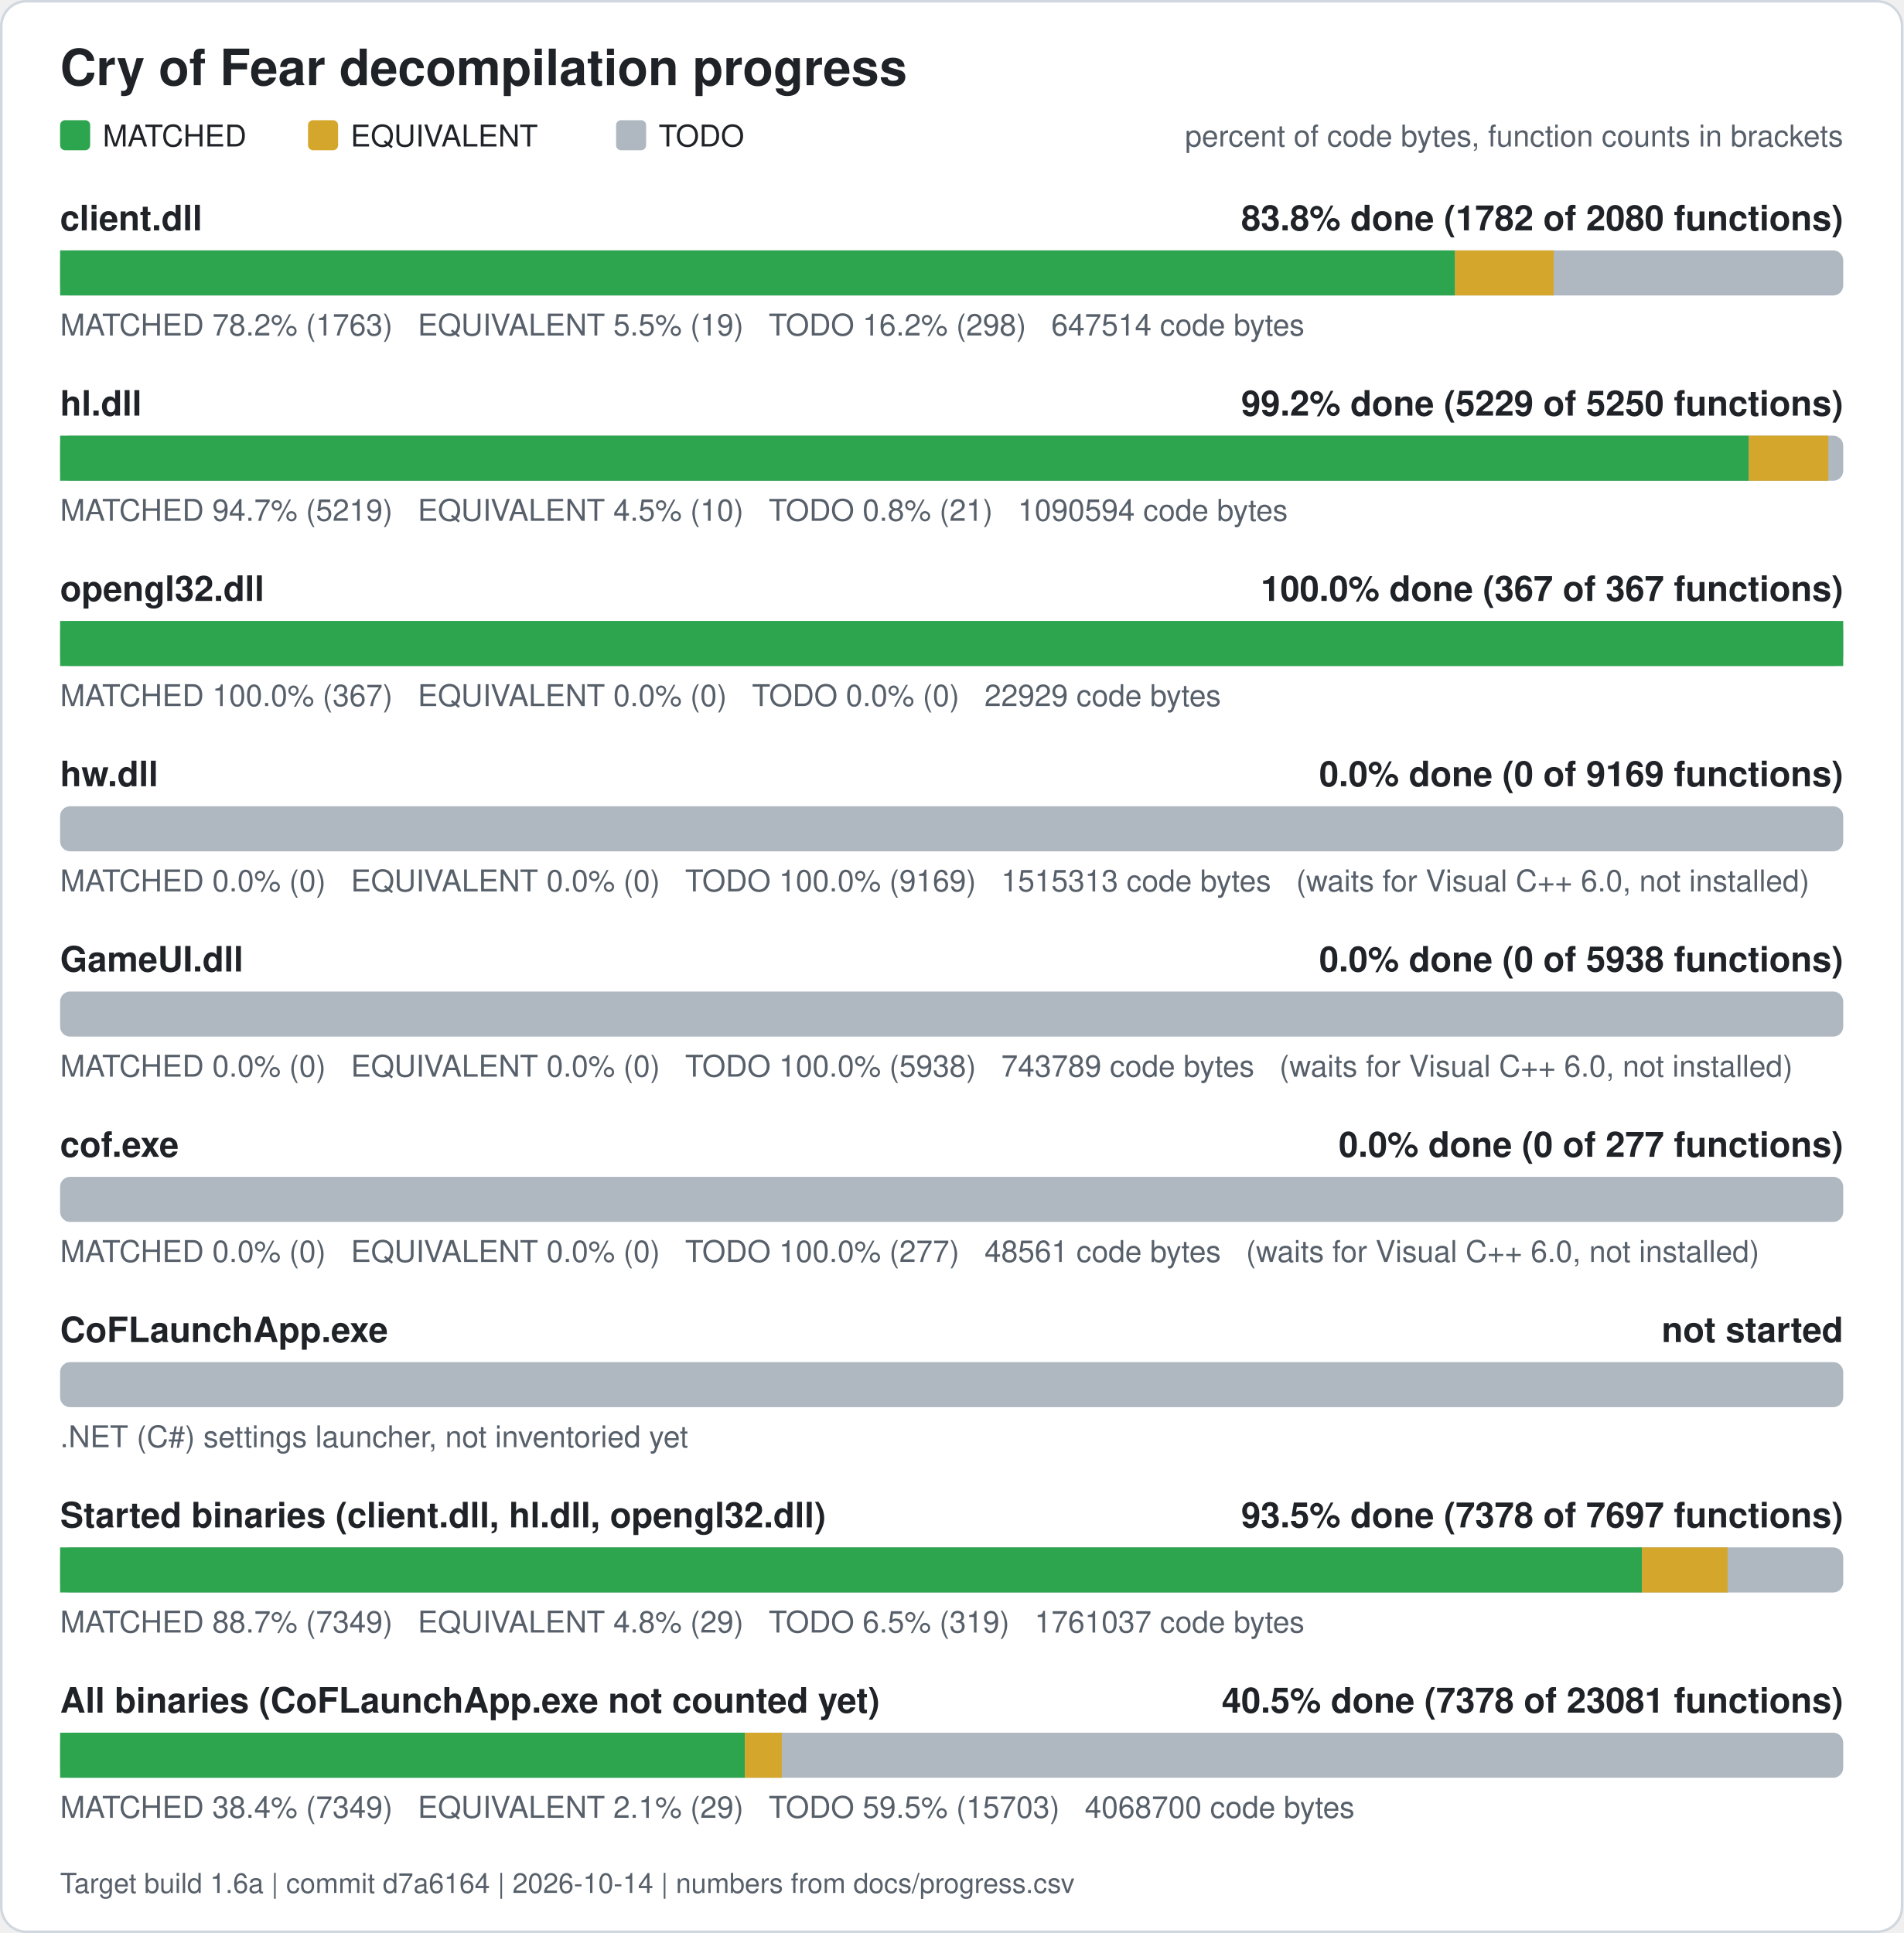
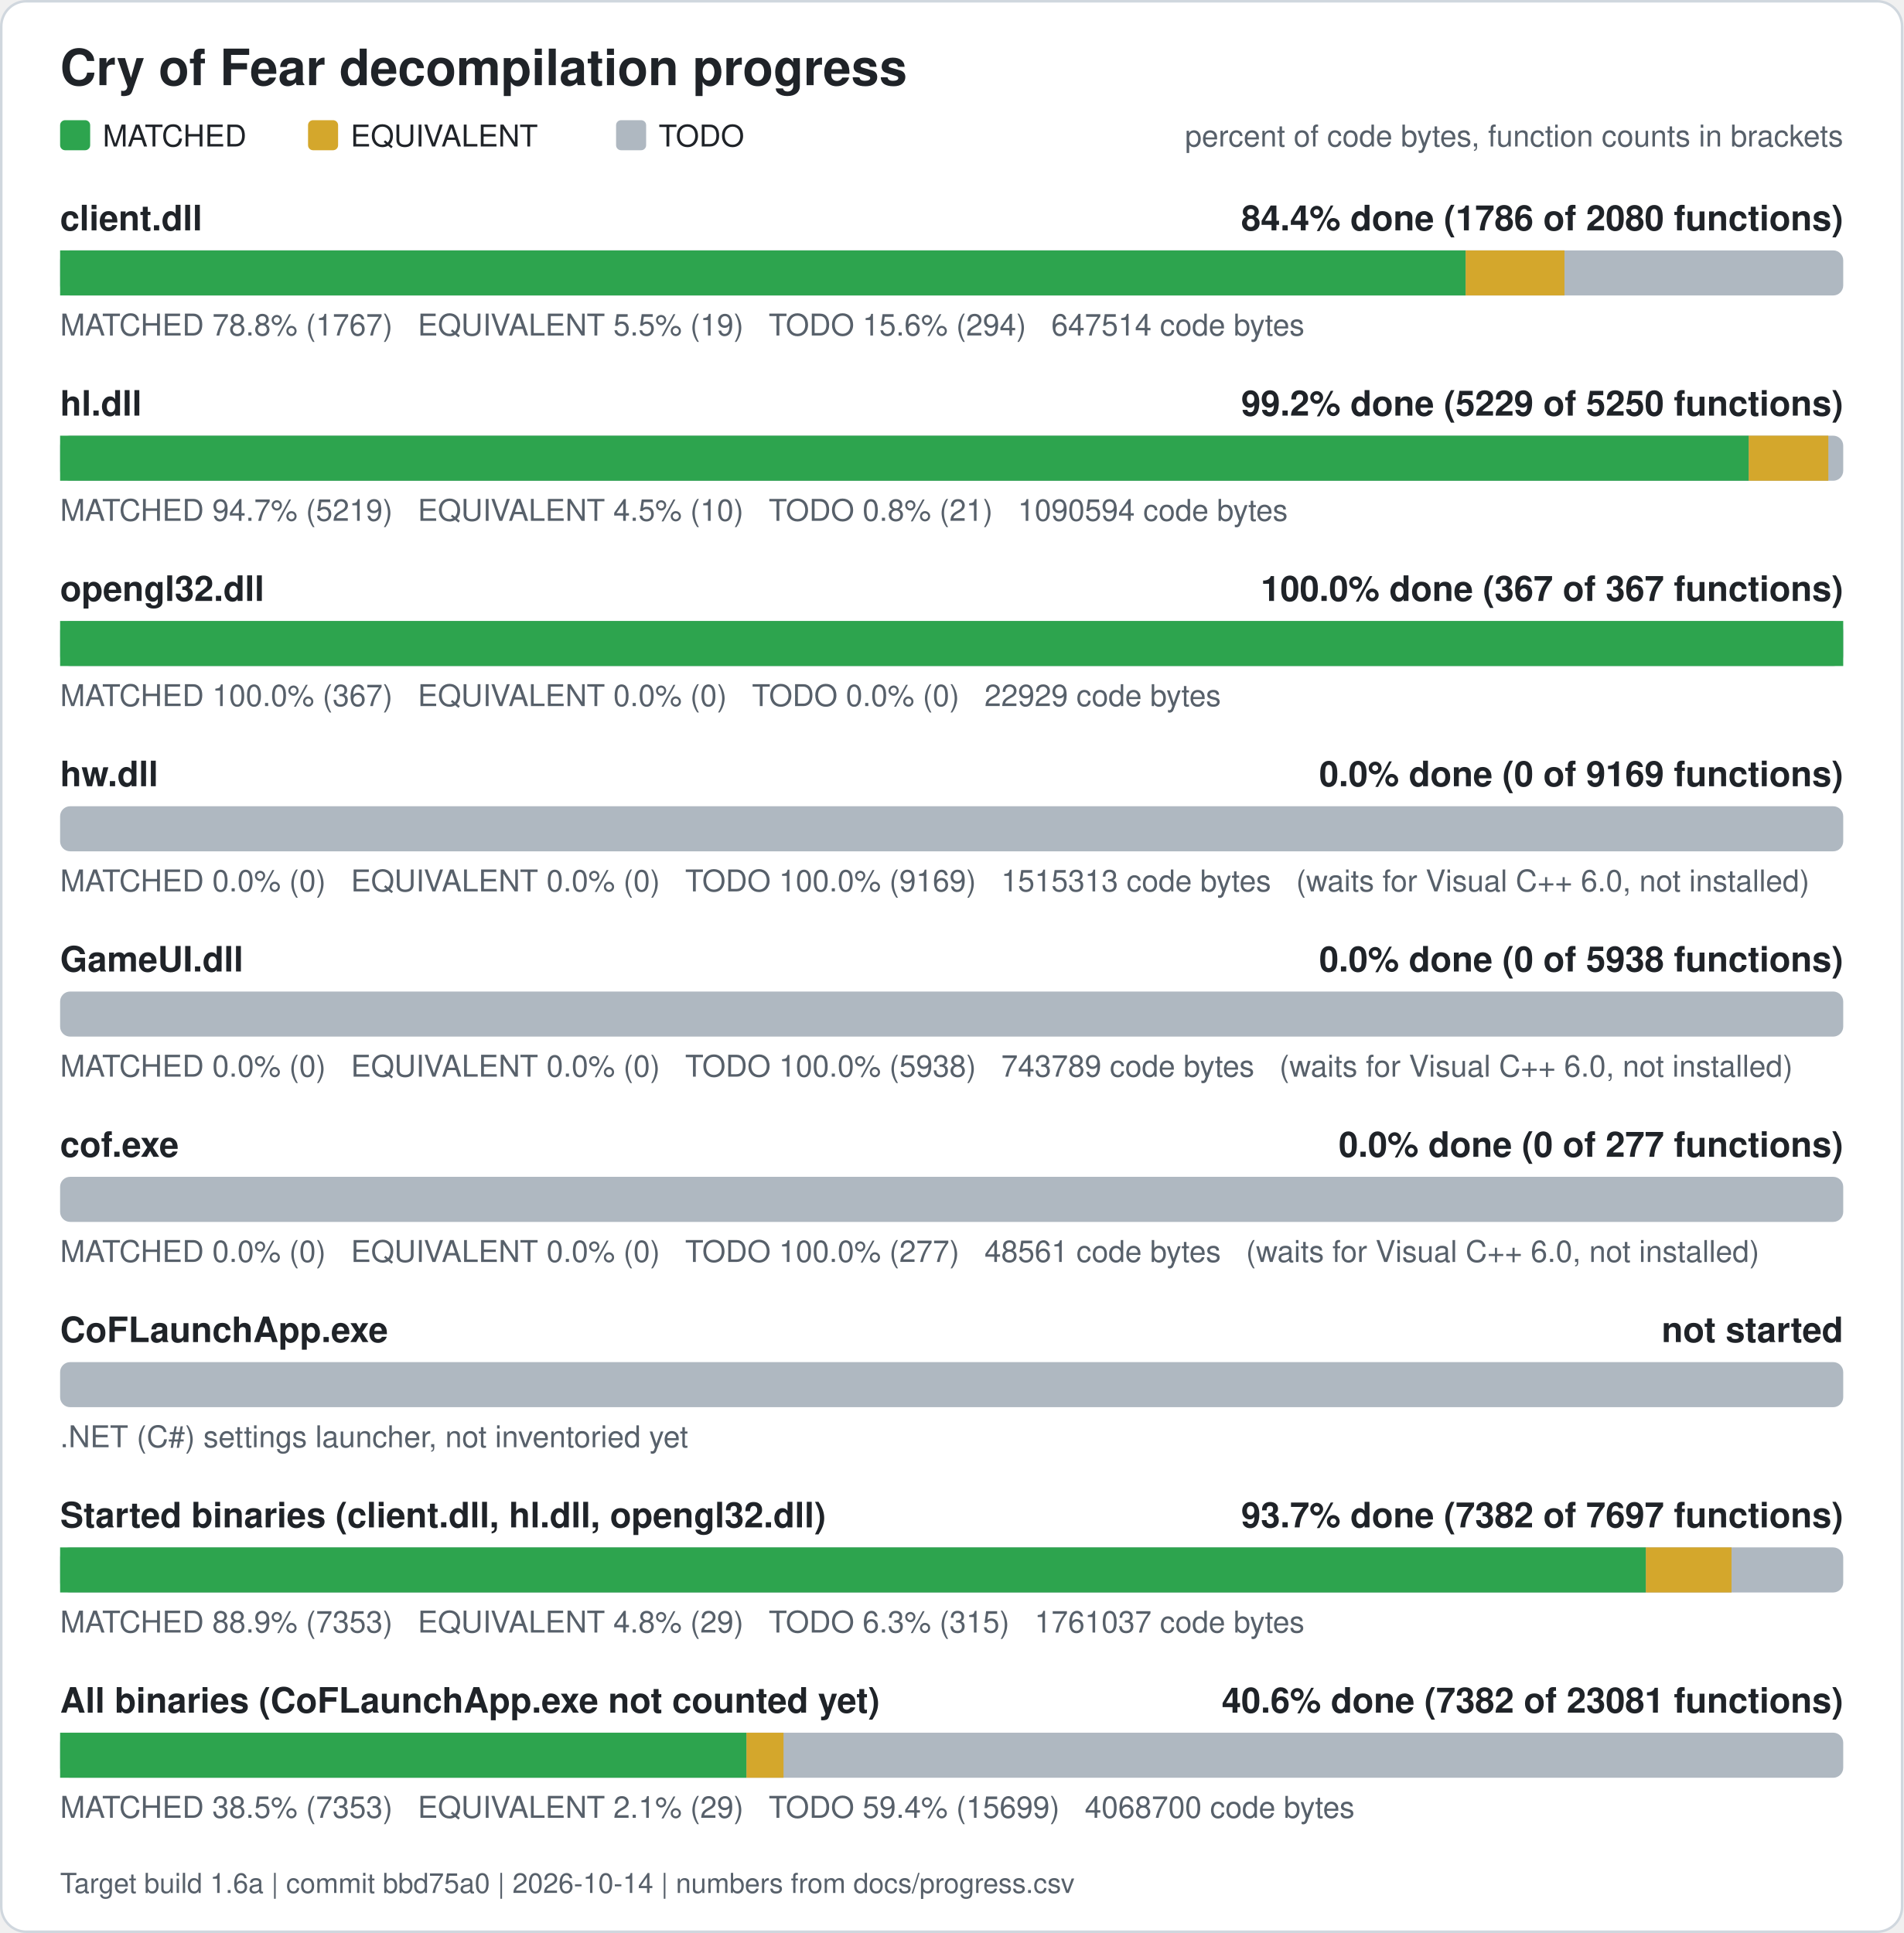
<svg xmlns="http://www.w3.org/2000/svg" width="760" height="772" viewBox="0 0 760 772" role="img" aria-label="Cry of Fear decompilation progress">
  <rect x="0.5" y="0.5" width="759" height="771" rx="10" fill="#ffffff" stroke="#d0d7de" />
  <text x="24" y="34" font-family="Segoe UI, Helvetica, Arial, sans-serif" font-size="20" font-weight="600" fill="#1f2328">Cry of Fear decompilation progress</text>
  <rect x="24" y="48" width="12" height="12" rx="2" fill="#2da44e" />
  <text x="41" y="58.5" font-family="Segoe UI, Helvetica, Arial, sans-serif" font-size="12" fill="#1f2328">MATCHED</text>
  <rect x="123" y="48" width="12" height="12" rx="2" fill="#d4a72c" />
  <text x="140" y="58.5" font-family="Segoe UI, Helvetica, Arial, sans-serif" font-size="12" fill="#1f2328">EQUIVALENT</text>
  <rect x="246" y="48" width="12" height="12" rx="2" fill="#afb8c1" />
  <text x="263" y="58.5" font-family="Segoe UI, Helvetica, Arial, sans-serif" font-size="12" fill="#1f2328">TODO</text>
  <text x="736" y="58.5" font-family="Segoe UI, Helvetica, Arial, sans-serif" font-size="12" fill="#57606a" text-anchor="end">percent of code bytes, function counts in brackets</text>
  <text x="24" y="92" font-family="Segoe UI, Helvetica, Arial, sans-serif" font-size="14" font-weight="600" fill="#1f2328">client.dll</text>
-   <text x="736" y="92" font-family="Segoe UI, Helvetica, Arial, sans-serif" font-size="14" font-weight="600" fill="#1f2328" text-anchor="end">83.8% done (1782 of 2080 functions)</text>
+   <text x="736" y="92" font-family="Segoe UI, Helvetica, Arial, sans-serif" font-size="14" font-weight="600" fill="#1f2328" text-anchor="end">84.4% done (1786 of 2080 functions)</text>
  <rect x="24" y="100" width="712" height="18" rx="4" fill="#afb8c1" />
-   <rect x="24.00" y="100" width="556.96" height="18" fill="#2da44e" />
-   <rect x="580.96" y="100" width="39.45" height="18" fill="#d4a72c" />
-   <text x="24" y="134" font-family="Segoe UI, Helvetica, Arial, sans-serif" font-size="12" fill="#57606a" xml:space="preserve">MATCHED 78.2% (1763)   EQUIVALENT 5.5% (19)   TODO 16.2% (298)   647514 code bytes</text>
+   <rect x="24.00" y="100" width="561.24" height="18" fill="#2da44e" />
+   <rect x="585.24" y="100" width="39.45" height="18" fill="#d4a72c" />
+   <text x="24" y="134" font-family="Segoe UI, Helvetica, Arial, sans-serif" font-size="12" fill="#57606a" xml:space="preserve">MATCHED 78.8% (1767)   EQUIVALENT 5.5% (19)   TODO 15.6% (294)   647514 code bytes</text>
  <text x="24" y="166" font-family="Segoe UI, Helvetica, Arial, sans-serif" font-size="14" font-weight="600" fill="#1f2328">hl.dll</text>
  <text x="736" y="166" font-family="Segoe UI, Helvetica, Arial, sans-serif" font-size="14" font-weight="600" fill="#1f2328" text-anchor="end">99.2% done (5229 of 5250 functions)</text>
  <rect x="24" y="174" width="712" height="18" rx="4" fill="#afb8c1" />
  <rect x="24.00" y="174" width="674.28" height="18" fill="#2da44e" />
  <rect x="698.28" y="174" width="31.77" height="18" fill="#d4a72c" />
  <text x="24" y="208" font-family="Segoe UI, Helvetica, Arial, sans-serif" font-size="12" fill="#57606a" xml:space="preserve">MATCHED 94.7% (5219)   EQUIVALENT 4.5% (10)   TODO 0.8% (21)   1090594 code bytes</text>
  <text x="24" y="240" font-family="Segoe UI, Helvetica, Arial, sans-serif" font-size="14" font-weight="600" fill="#1f2328">opengl32.dll</text>
  <text x="736" y="240" font-family="Segoe UI, Helvetica, Arial, sans-serif" font-size="14" font-weight="600" fill="#1f2328" text-anchor="end">100.0% done (367 of 367 functions)</text>
  <rect x="24" y="248" width="712" height="18" rx="4" fill="#afb8c1" />
  <rect x="24.00" y="248" width="712.00" height="18" fill="#2da44e" />
  <text x="24" y="282" font-family="Segoe UI, Helvetica, Arial, sans-serif" font-size="12" fill="#57606a" xml:space="preserve">MATCHED 100.0% (367)   EQUIVALENT 0.0% (0)   TODO 0.0% (0)   22929 code bytes</text>
  <text x="24" y="314" font-family="Segoe UI, Helvetica, Arial, sans-serif" font-size="14" font-weight="600" fill="#1f2328">hw.dll</text>
  <text x="736" y="314" font-family="Segoe UI, Helvetica, Arial, sans-serif" font-size="14" font-weight="600" fill="#1f2328" text-anchor="end">0.0% done (0 of 9169 functions)</text>
  <rect x="24" y="322" width="712" height="18" rx="4" fill="#afb8c1" />
  <text x="24" y="356" font-family="Segoe UI, Helvetica, Arial, sans-serif" font-size="12" fill="#57606a" xml:space="preserve">MATCHED 0.0% (0)   EQUIVALENT 0.0% (0)   TODO 100.0% (9169)   1515313 code bytes   (waits for Visual C++ 6.0, not installed)</text>
  <text x="24" y="388" font-family="Segoe UI, Helvetica, Arial, sans-serif" font-size="14" font-weight="600" fill="#1f2328">GameUI.dll</text>
  <text x="736" y="388" font-family="Segoe UI, Helvetica, Arial, sans-serif" font-size="14" font-weight="600" fill="#1f2328" text-anchor="end">0.0% done (0 of 5938 functions)</text>
  <rect x="24" y="396" width="712" height="18" rx="4" fill="#afb8c1" />
  <text x="24" y="430" font-family="Segoe UI, Helvetica, Arial, sans-serif" font-size="12" fill="#57606a" xml:space="preserve">MATCHED 0.0% (0)   EQUIVALENT 0.0% (0)   TODO 100.0% (5938)   743789 code bytes   (waits for Visual C++ 6.0, not installed)</text>
  <text x="24" y="462" font-family="Segoe UI, Helvetica, Arial, sans-serif" font-size="14" font-weight="600" fill="#1f2328">cof.exe</text>
  <text x="736" y="462" font-family="Segoe UI, Helvetica, Arial, sans-serif" font-size="14" font-weight="600" fill="#1f2328" text-anchor="end">0.0% done (0 of 277 functions)</text>
  <rect x="24" y="470" width="712" height="18" rx="4" fill="#afb8c1" />
  <text x="24" y="504" font-family="Segoe UI, Helvetica, Arial, sans-serif" font-size="12" fill="#57606a" xml:space="preserve">MATCHED 0.0% (0)   EQUIVALENT 0.0% (0)   TODO 100.0% (277)   48561 code bytes   (waits for Visual C++ 6.0, not installed)</text>
  <text x="24" y="536" font-family="Segoe UI, Helvetica, Arial, sans-serif" font-size="14" font-weight="600" fill="#1f2328">CoFLaunchApp.exe</text>
  <text x="736" y="536" font-family="Segoe UI, Helvetica, Arial, sans-serif" font-size="14" font-weight="600" fill="#1f2328" text-anchor="end">not started</text>
  <rect x="24" y="544" width="712" height="18" rx="4" fill="#afb8c1" />
  <text x="24" y="578" font-family="Segoe UI, Helvetica, Arial, sans-serif" font-size="12" fill="#57606a">.NET (C#) settings launcher, not inventoried yet</text>
  <text x="24" y="610" font-family="Segoe UI, Helvetica, Arial, sans-serif" font-size="14" font-weight="600" fill="#1f2328">Started binaries (client.dll, hl.dll, opengl32.dll)</text>
-   <text x="736" y="610" font-family="Segoe UI, Helvetica, Arial, sans-serif" font-size="14" font-weight="600" fill="#1f2328" text-anchor="end">93.5% done (7378 of 7697 functions)</text>
+   <text x="736" y="610" font-family="Segoe UI, Helvetica, Arial, sans-serif" font-size="14" font-weight="600" fill="#1f2328" text-anchor="end">93.7% done (7382 of 7697 functions)</text>
  <rect x="24" y="618" width="712" height="18" rx="4" fill="#afb8c1" />
-   <rect x="24.00" y="618" width="631.64" height="18" fill="#2da44e" />
-   <rect x="655.64" y="618" width="34.18" height="18" fill="#d4a72c" />
-   <text x="24" y="652" font-family="Segoe UI, Helvetica, Arial, sans-serif" font-size="12" fill="#57606a" xml:space="preserve">MATCHED 88.7% (7349)   EQUIVALENT 4.8% (29)   TODO 6.5% (319)   1761037 code bytes</text>
+   <rect x="24.00" y="618" width="633.21" height="18" fill="#2da44e" />
+   <rect x="657.21" y="618" width="34.18" height="18" fill="#d4a72c" />
+   <text x="24" y="652" font-family="Segoe UI, Helvetica, Arial, sans-serif" font-size="12" fill="#57606a" xml:space="preserve">MATCHED 88.9% (7353)   EQUIVALENT 4.8% (29)   TODO 6.3% (315)   1761037 code bytes</text>
  <text x="24" y="684" font-family="Segoe UI, Helvetica, Arial, sans-serif" font-size="14" font-weight="600" fill="#1f2328">All binaries (CoFLaunchApp.exe not counted yet)</text>
-   <text x="736" y="684" font-family="Segoe UI, Helvetica, Arial, sans-serif" font-size="14" font-weight="600" fill="#1f2328" text-anchor="end">40.5% done (7378 of 23081 functions)</text>
+   <text x="736" y="684" font-family="Segoe UI, Helvetica, Arial, sans-serif" font-size="14" font-weight="600" fill="#1f2328" text-anchor="end">40.6% done (7382 of 23081 functions)</text>
  <rect x="24" y="692" width="712" height="18" rx="4" fill="#afb8c1" />
-   <rect x="24.00" y="692" width="273.39" height="18" fill="#2da44e" />
-   <rect x="297.39" y="692" width="14.79" height="18" fill="#d4a72c" />
-   <text x="24" y="726" font-family="Segoe UI, Helvetica, Arial, sans-serif" font-size="12" fill="#57606a" xml:space="preserve">MATCHED 38.4% (7349)   EQUIVALENT 2.1% (29)   TODO 59.5% (15703)   4068700 code bytes</text>
-   <text x="24" y="756" font-family="Segoe UI, Helvetica, Arial, sans-serif" font-size="11" fill="#57606a">Target build 1.6a | commit d7a6164 | 2026-10-14 | numbers from docs/progress.csv</text>
+   <rect x="24.00" y="692" width="274.07" height="18" fill="#2da44e" />
+   <rect x="298.07" y="692" width="14.79" height="18" fill="#d4a72c" />
+   <text x="24" y="726" font-family="Segoe UI, Helvetica, Arial, sans-serif" font-size="12" fill="#57606a" xml:space="preserve">MATCHED 38.5% (7353)   EQUIVALENT 2.1% (29)   TODO 59.4% (15699)   4068700 code bytes</text>
+   <text x="24" y="756" font-family="Segoe UI, Helvetica, Arial, sans-serif" font-size="11" fill="#57606a">Target build 1.6a | commit bbd75a0 | 2026-10-14 | numbers from docs/progress.csv</text>
</svg>
